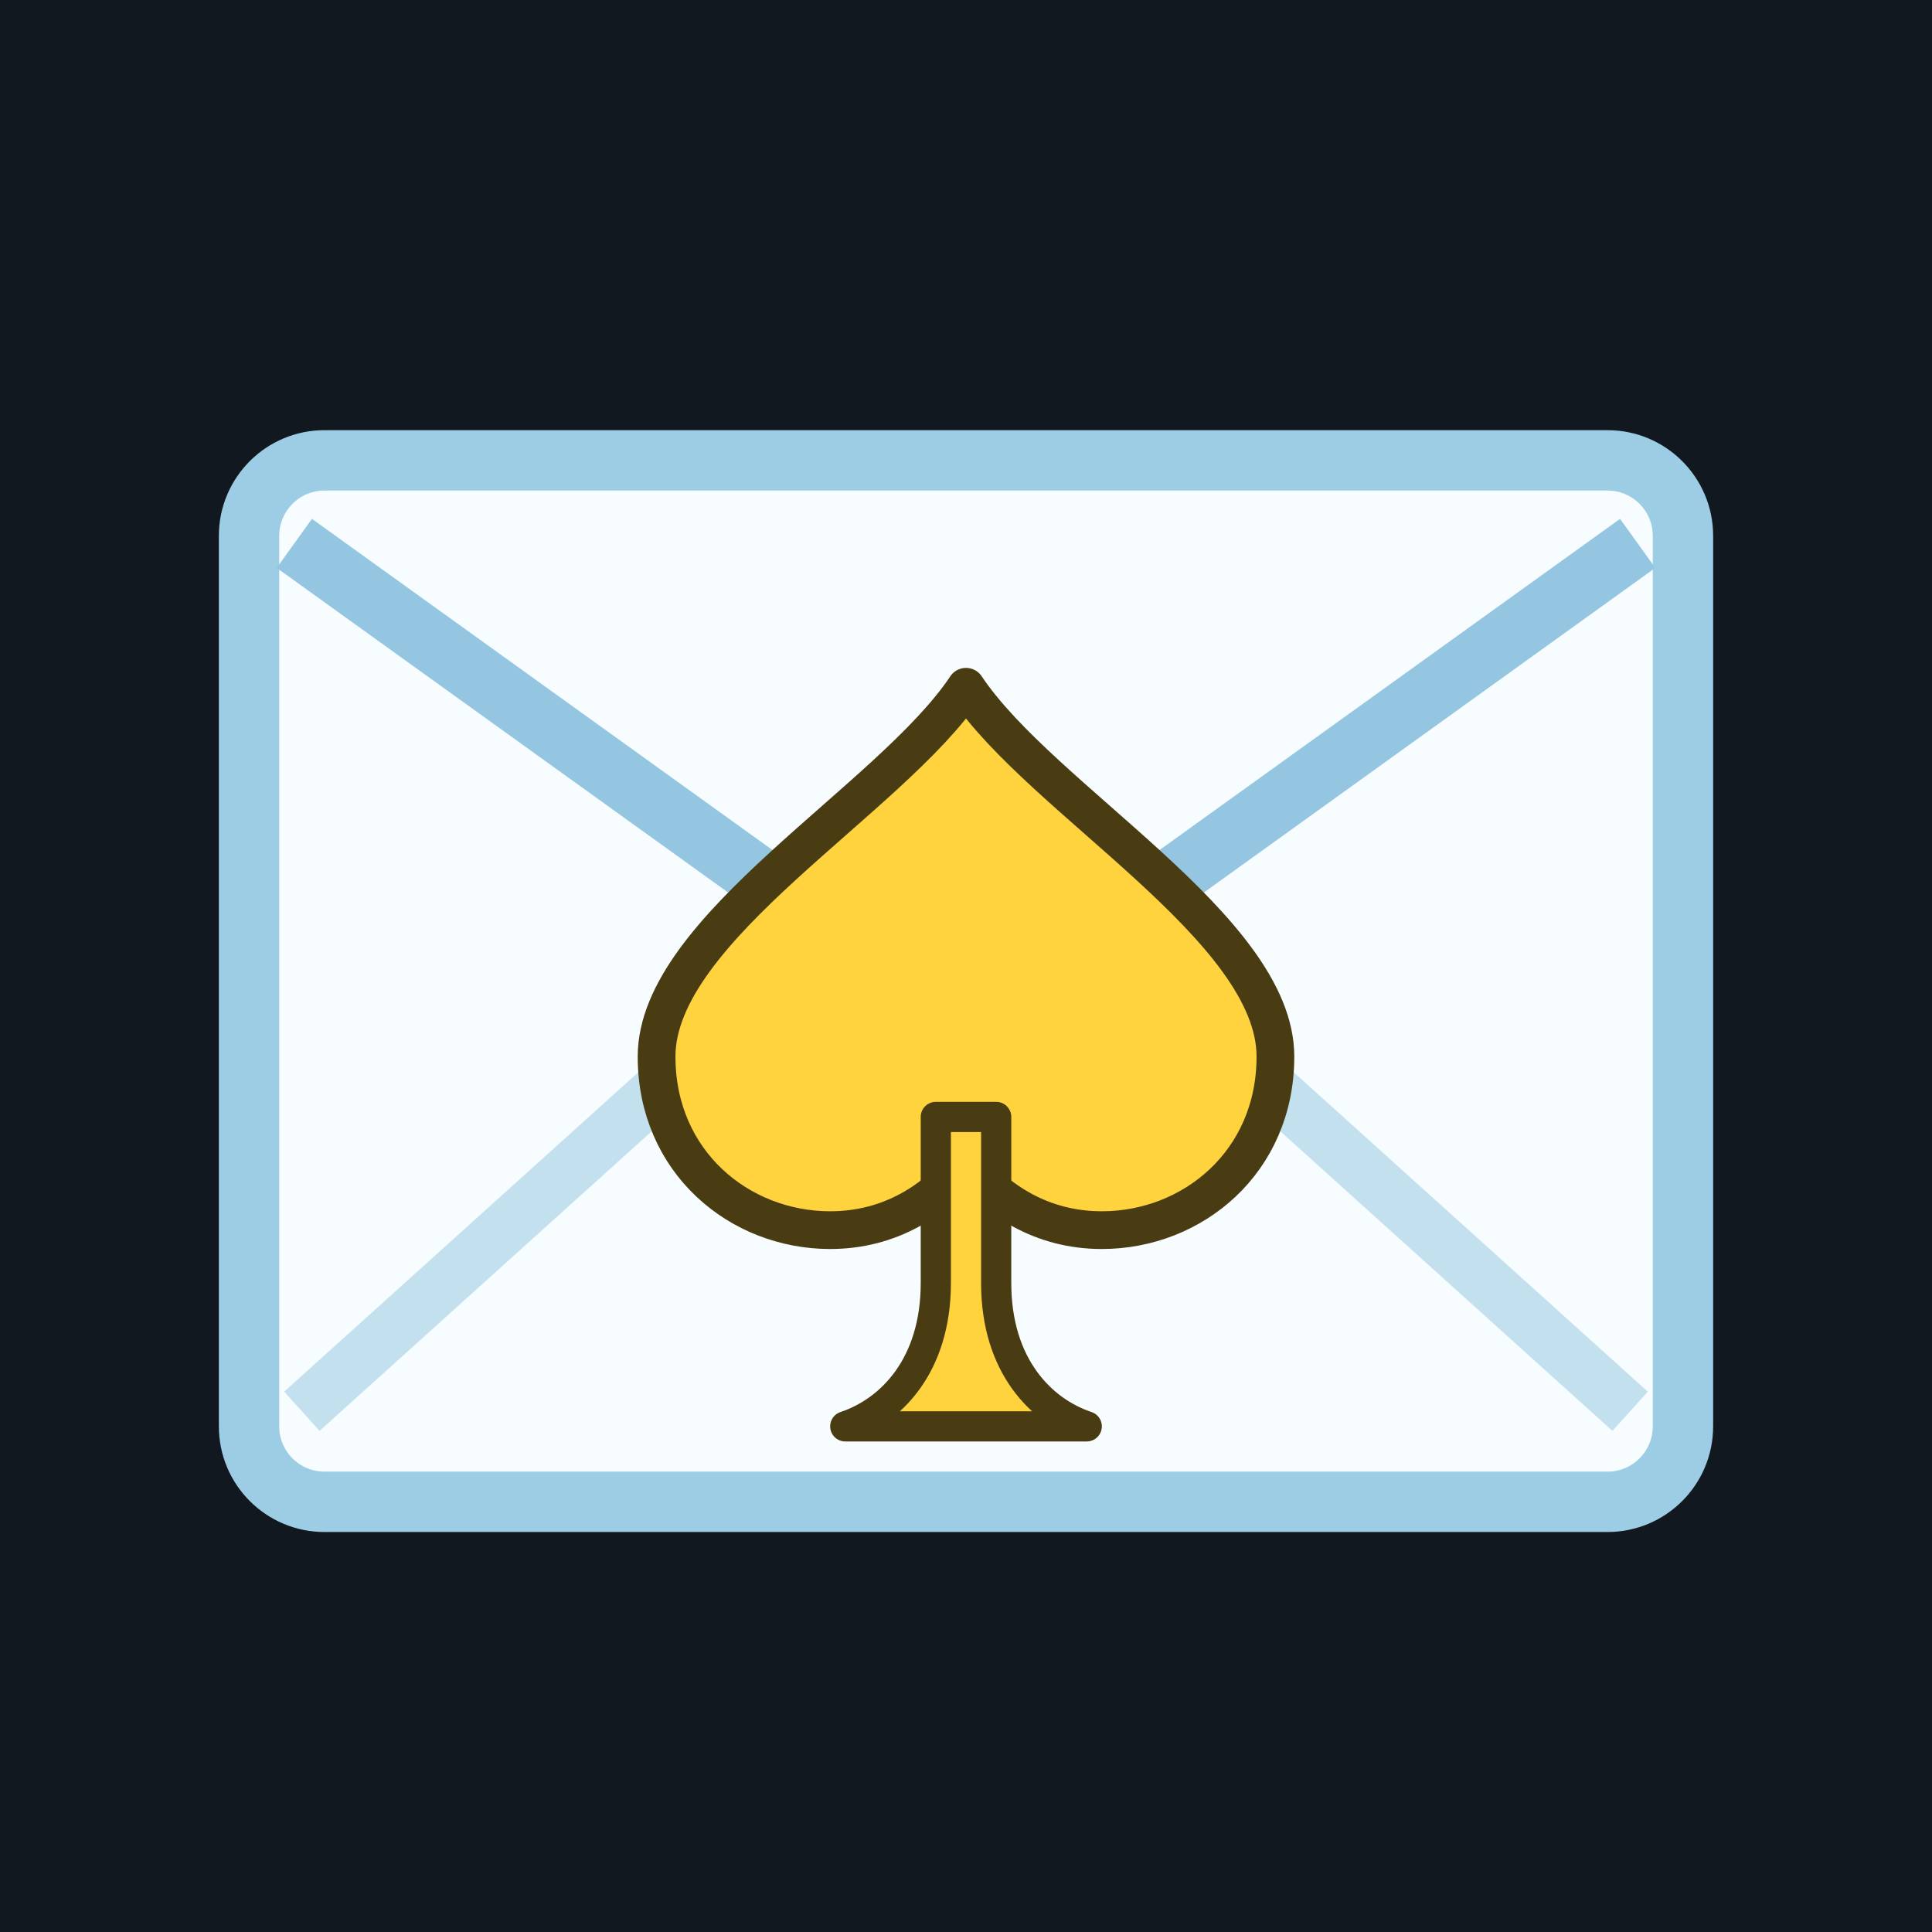
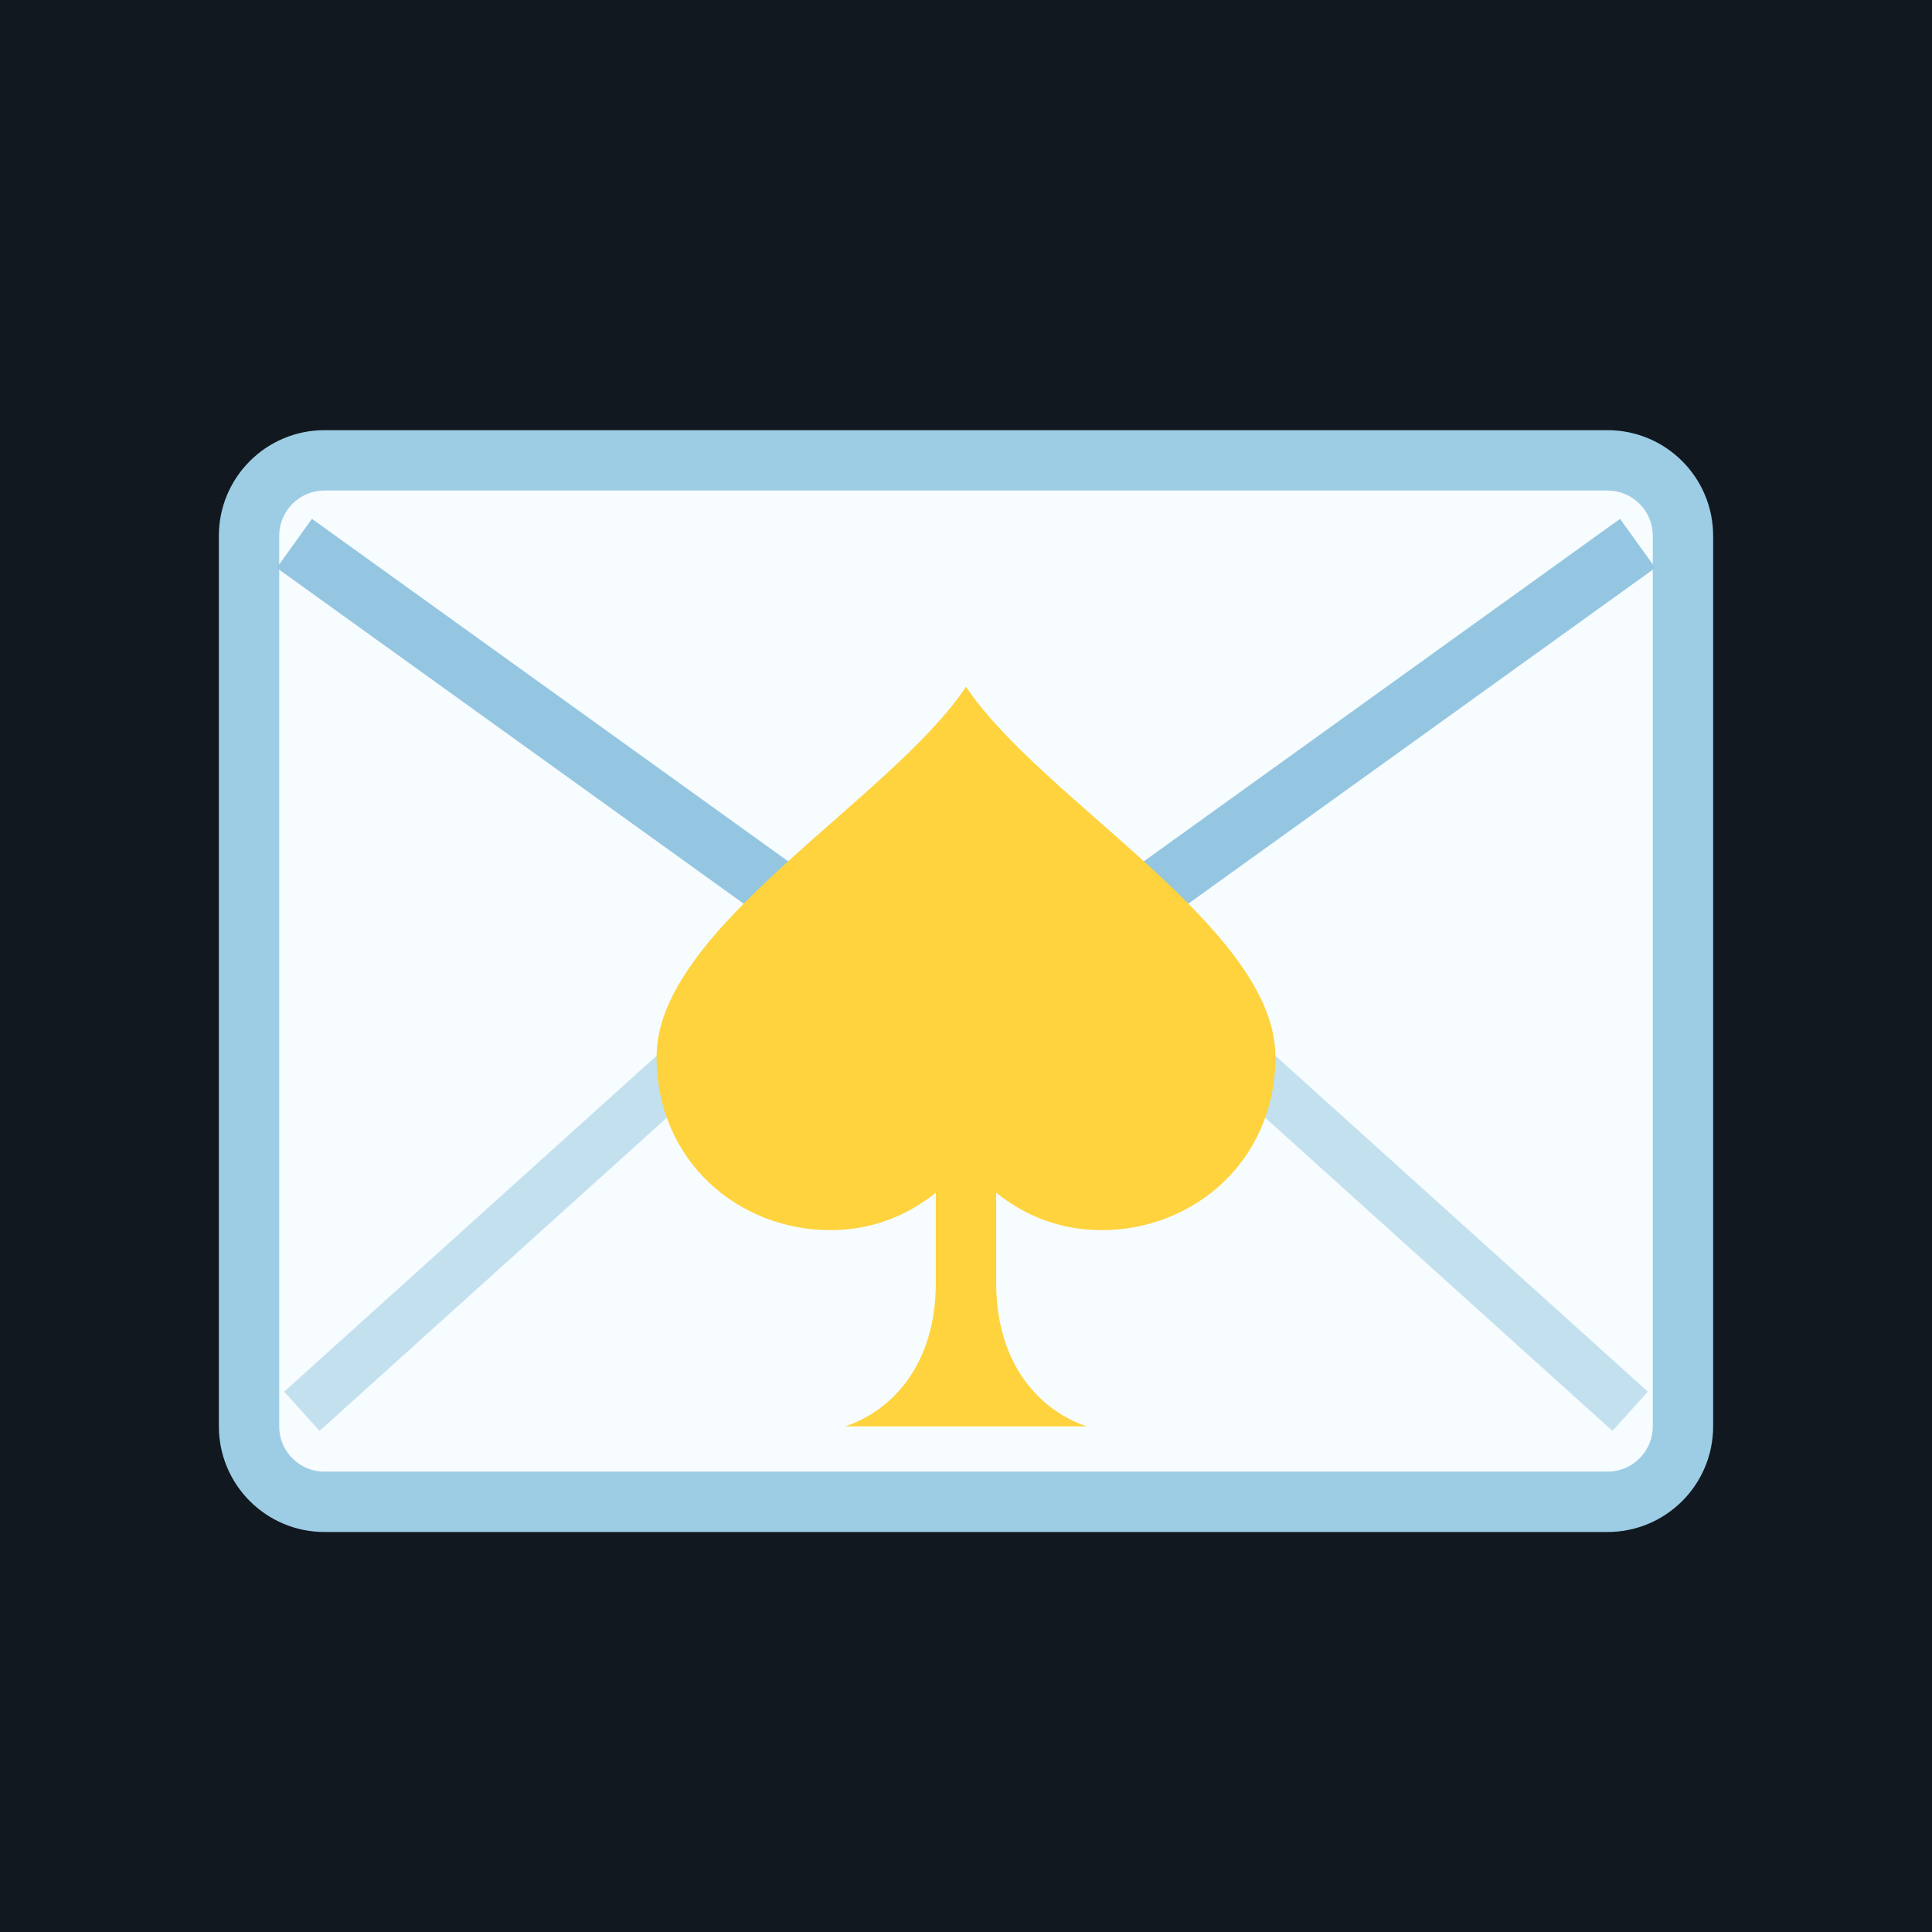
<svg xmlns="http://www.w3.org/2000/svg" version="1.2" baseProfile="tiny-ps" width="256px" height="256px" viewBox="0 0 256 256">
  <rect x="0" y="0" width="256" height="256" fill="#121820" />
  <rect x="33" y="61" width="190" height="138" rx="10" ry="10" fill="#F7FCFF" stroke="#9DCDE5" stroke-width="8" />
  <path d="M39 72 L128 136 L217 72" fill="none" stroke="#94C6E1" stroke-width="8" stroke-linejoin="round" />
  <path d="M40 187 L91 141 M216 187 L165 141" fill="none" stroke="#C3E0EF" stroke-width="7" stroke-linejoin="round" />
-   <path d="M128 91 C118 106 87 123 87 140 C87 154 98 163 110 163 C118 163 124 159 128 154 C132 159 138 163 146 163 C158 163 169 154 169 140 C169 123 138 106 128 91 Z" fill="#FFD33D" stroke="#493C13" stroke-width="5" stroke-linejoin="round" />
-   <path d="M124 148 L124 170 C124 181 118 187 112 189 L144 189 C138 187 132 181 132 170 L132 148 Z" fill="#FFD33D" stroke="#493C13" stroke-width="4" stroke-linejoin="round" />
+   <path d="M128 91 C118 106 87 123 87 140 C87 154 98 163 110 163 C118 163 124 159 128 154 C132 159 138 163 146 163 C158 163 169 154 169 140 C169 123 138 106 128 91 Z" fill="#FFD33D" />
+   <path d="M124 148 L124 170 C124 181 118 187 112 189 L144 189 C138 187 132 181 132 170 L132 148 Z" fill="#FFD33D" />
</svg>
